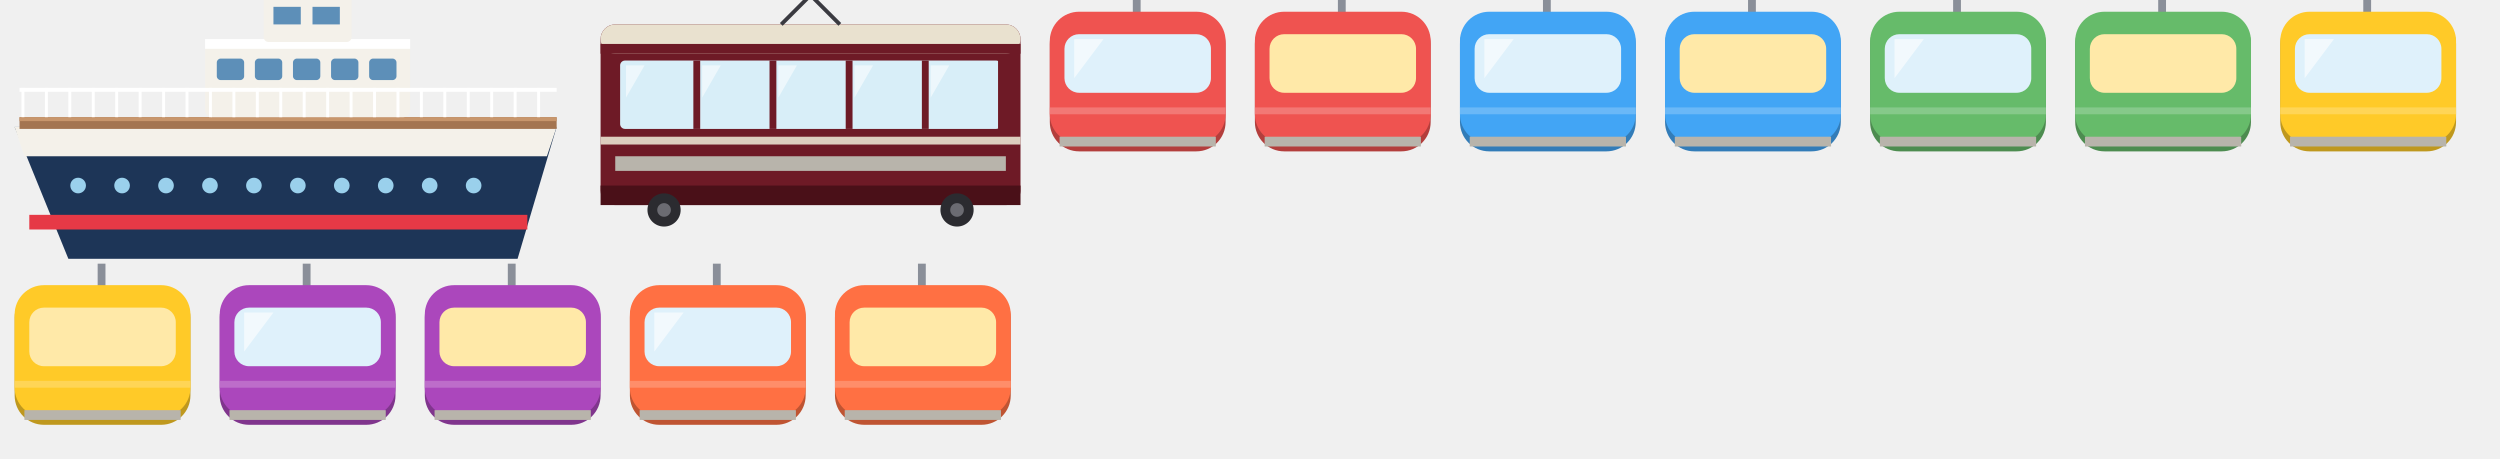
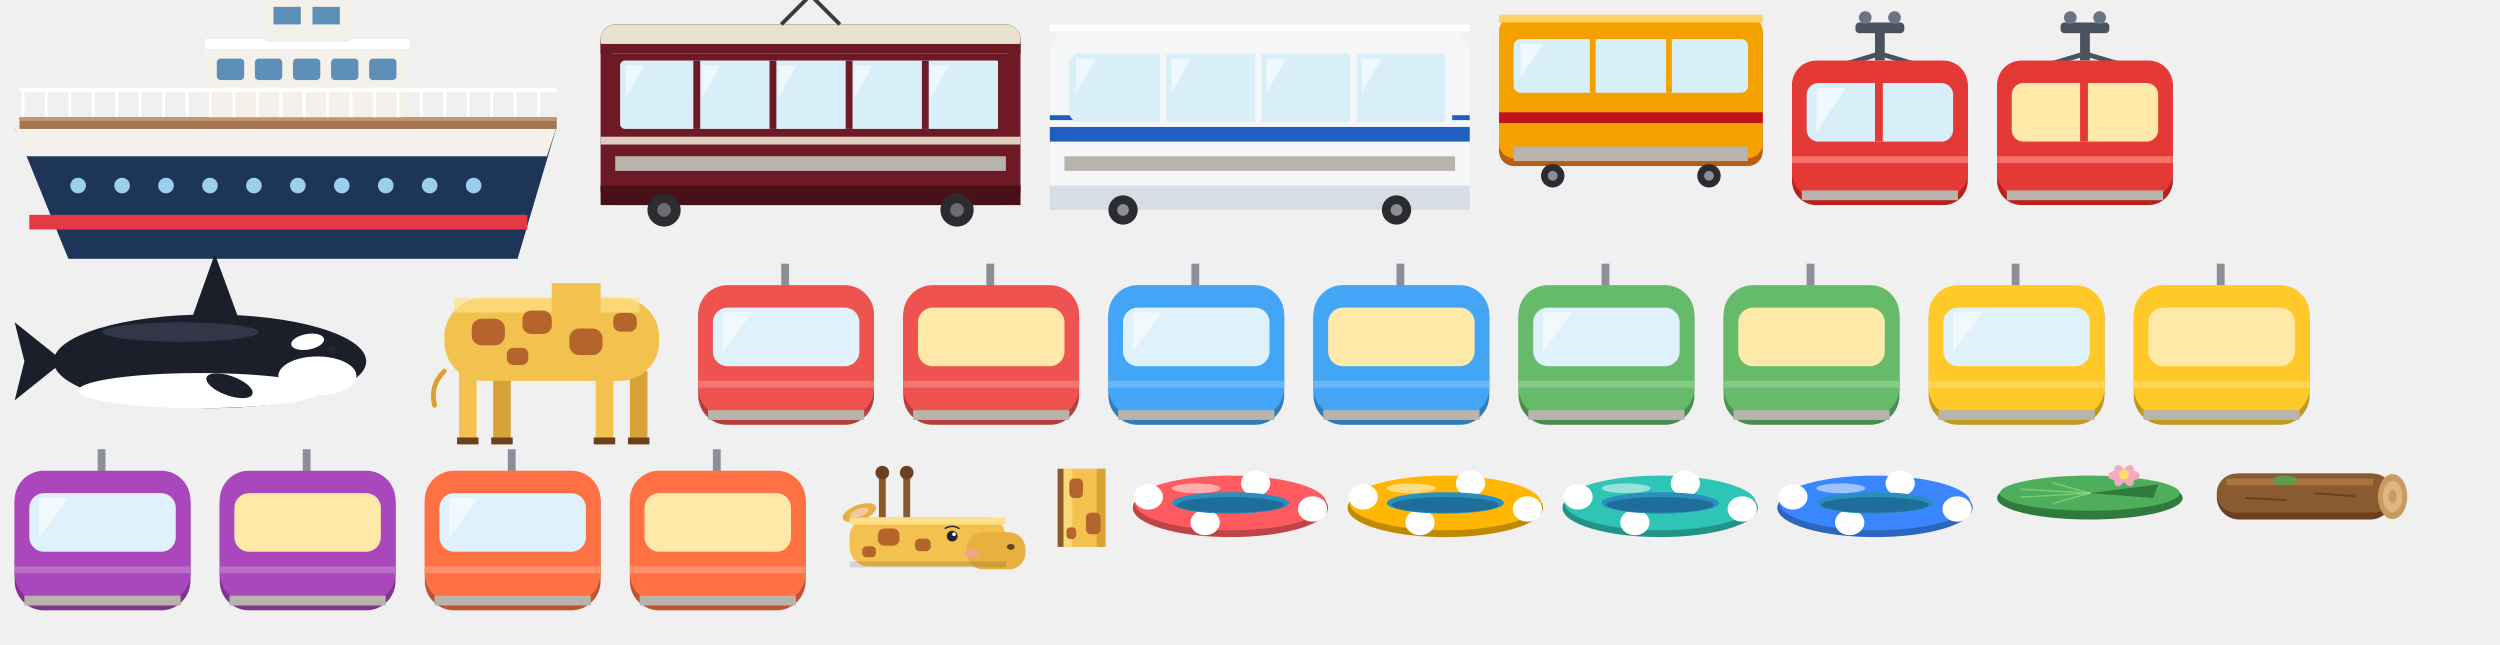
- <svg xmlns="http://www.w3.org/2000/svg" viewBox="0 0 512 94" width="512" height="94">
+ <svg xmlns="http://www.w3.org/2000/svg" viewBox="0 0 512 132" width="512" height="132">
  <g id="pf_ship" transform="translate(2 2)">
    <g transform="translate(8 22) scale(0.1)">
      <path d="M-70 20 L1040 20 L960 290 L40 290 Z" fill="#1d3557" />
      <path d="M-70 20 L1040 20 L1020 80 L-50 80 Z" fill="#f4f1ea" />
      <rect x="-40" y="200" width="1020" height="30" fill="#e63946" />
      <circle cx="60" cy="140" r="16" fill="#9ad0ec" />
      <circle cx="150" cy="140" r="16" fill="#9ad0ec" />
      <circle cx="240" cy="140" r="16" fill="#9ad0ec" />
      <circle cx="330" cy="140" r="16" fill="#9ad0ec" />
      <circle cx="420" cy="140" r="16" fill="#9ad0ec" />
      <circle cx="510" cy="140" r="16" fill="#9ad0ec" />
      <circle cx="600" cy="140" r="16" fill="#9ad0ec" />
      <circle cx="690" cy="140" r="16" fill="#9ad0ec" />
      <circle cx="780" cy="140" r="16" fill="#9ad0ec" />
      <circle cx="870" cy="140" r="16" fill="#9ad0ec" />
      <rect x="-60" y="0" width="1100" height="24" fill="#a47551" />
      <rect x="-60" y="0" width="1100" height="8" fill="#c8966c" />
      <rect x="320" y="-160" width="420" height="160" rx="14" ry="14" fill="#f4f1ea" />
      <rect x="320" y="-160" width="420" height="20" fill="#ffffff" />
      <rect x="344" y="-120" width="56" height="44" rx="8" ry="8" fill="#5d8fb8" />
      <rect x="422" y="-120" width="56" height="44" rx="8" ry="8" fill="#5d8fb8" />
      <rect x="500" y="-120" width="56" height="44" rx="8" ry="8" fill="#5d8fb8" />
      <rect x="578" y="-120" width="56" height="44" rx="8" ry="8" fill="#5d8fb8" />
      <rect x="656" y="-120" width="56" height="44" rx="8" ry="8" fill="#5d8fb8" />
      <rect x="440" y="-250" width="180" height="96" rx="10" ry="10" fill="#f4f1ea" />
      <rect x="460" y="-226" width="56" height="36" fill="#5d8fb8" />
      <rect x="540" y="-226" width="56" height="36" fill="#5d8fb8" />
      <rect x="500" y="-330" width="60" height="90" fill="#e0443a" />
      <rect x="500" y="-330" width="60" height="20" fill="#1d3557" />
      <rect x="-60" y="-60" width="1100" height="8" fill="#ffffff" />
      <rect x="-56" y="-60" width="6" height="60" fill="#ffffff" />
      <rect x="-8" y="-60" width="6" height="60" fill="#ffffff" />
      <rect x="40" y="-60" width="6" height="60" fill="#ffffff" />
      <rect x="88" y="-60" width="6" height="60" fill="#ffffff" />
      <rect x="136" y="-60" width="6" height="60" fill="#ffffff" />
      <rect x="184" y="-60" width="6" height="60" fill="#ffffff" />
      <rect x="232" y="-60" width="6" height="60" fill="#ffffff" />
      <rect x="280" y="-60" width="6" height="60" fill="#ffffff" />
      <rect x="328" y="-60" width="6" height="60" fill="#ffffff" />
      <rect x="376" y="-60" width="6" height="60" fill="#ffffff" />
      <rect x="424" y="-60" width="6" height="60" fill="#ffffff" />
      <rect x="472" y="-60" width="6" height="60" fill="#ffffff" />
      <rect x="520" y="-60" width="6" height="60" fill="#ffffff" />
      <rect x="568" y="-60" width="6" height="60" fill="#ffffff" />
      <rect x="616" y="-60" width="6" height="60" fill="#ffffff" />
      <rect x="664" y="-60" width="6" height="60" fill="#ffffff" />
      <rect x="712" y="-60" width="6" height="60" fill="#ffffff" />
      <rect x="760" y="-60" width="6" height="60" fill="#ffffff" />
      <rect x="808" y="-60" width="6" height="60" fill="#ffffff" />
      <rect x="856" y="-60" width="6" height="60" fill="#ffffff" />
      <rect x="904" y="-60" width="6" height="60" fill="#ffffff" />
      <rect x="952" y="-60" width="6" height="60" fill="#ffffff" />
      <rect x="1000" y="-60" width="6" height="60" fill="#ffffff" />
    </g>
  </g>
  <g id="pf_train" transform="translate(122 2)">
    <g transform="translate(4 30) scale(0.1)">
      <rect x="-30" y="-270" width="860" height="370" rx="30" ry="30" fill="#6e1a26" />
      <rect x="-30" y="-270" width="860" height="60" rx="30" ry="30" fill="#e9e1cf" />
      <rect x="-30" y="-230" width="860" height="20" fill="#6e1a26" />
      <rect x="10" y="-196" width="780" height="140" rx="10" ry="10" fill="#d8eef8" />
      <rect x="160" y="-196" width="14" height="140" fill="#6e1a26" />
      <rect x="316" y="-196" width="14" height="140" fill="#6e1a26" />
      <rect x="472" y="-196" width="14" height="140" fill="#6e1a26" />
      <rect x="628" y="-196" width="14" height="140" fill="#6e1a26" />
      <rect x="784" y="-196" width="14" height="140" fill="#6e1a26" />
      <path d="M22 -186 L60 -186 L22 -120 Z" fill="#ffffff" opacity="0.55" />
      <path d="M178 -186 L216 -186 L178 -120 Z" fill="#ffffff" opacity="0.55" />
      <path d="M334 -186 L372 -186 L334 -120 Z" fill="#ffffff" opacity="0.55" />
      <path d="M490 -186 L528 -186 L490 -120 Z" fill="#ffffff" opacity="0.55" />
      <path d="M646 -186 L684 -186 L646 -120 Z" fill="#ffffff" opacity="0.55" />
      <rect x="-30" y="-40" width="860" height="16" fill="#e9e1cf" opacity="0.9" />
      <rect x="0" y="0" width="800" height="30" fill="#b8b4ab" />
      <rect x="-30" y="60" width="860" height="40" fill="#4a1018" />
      <circle cx="100" cy="110" r="34" fill="#2b2b30" />
      <circle cx="100" cy="110" r="14" fill="#6b6b72" />
      <circle cx="700" cy="110" r="34" fill="#2b2b30" />
      <circle cx="700" cy="110" r="14" fill="#6b6b72" />
      <path d="M340 -270 L400 -330 L460 -270" fill="none" stroke="#3a3a40" stroke-width="8" />
      <rect x="380" y="-340" width="40" height="10" fill="#3a3a40" />
    </g>
  </g>
-   <g id="pf_gondola0" transform="translate(214 2)">
+   <g id="pf_portliner" transform="translate(214 2)">
+     <g transform="translate(4 30) scale(0.1)">
+       <rect x="-30" y="-270" width="860" height="380" rx="60" ry="60" fill="#f4f6f8" />
+       <rect x="-30" y="-60" width="860" height="30" fill="#1f5fbf" />
+       <rect x="-30" y="-84" width="860" height="10" fill="#1f5fbf" />
+       <rect x="10" y="-210" width="780" height="140" rx="20" ry="20" fill="#d8eef8" />
+       <rect x="195" y="-210" width="14" height="140" fill="#f4f6f8" />
+       <rect x="390" y="-210" width="14" height="140" fill="#f4f6f8" />
+       <rect x="585" y="-210" width="14" height="140" fill="#f4f6f8" />
+       <rect x="780" y="-210" width="14" height="140" fill="#f4f6f8" />
+       <path d="M24 -200 L64 -200 L24 -130 Z" fill="#ffffff" opacity="0.6" />
+       <path d="M219 -200 L259 -200 L219 -130 Z" fill="#ffffff" opacity="0.6" />
+       <path d="M414 -200 L454 -200 L414 -130 Z" fill="#ffffff" opacity="0.6" />
+       <path d="M609 -200 L649 -200 L609 -130 Z" fill="#ffffff" opacity="0.6" />
+       <rect x="0" y="0" width="800" height="30" fill="#b8b4ab" />
+       <rect x="-30" y="60" width="860" height="50" fill="#d6dde6" />
+       <circle cx="120" cy="110" r="30" fill="#2b2b30" />
+       <circle cx="120" cy="110" r="12" fill="#8a8f99" />
+       <circle cx="680" cy="110" r="30" fill="#2b2b30" />
+       <circle cx="680" cy="110" r="12" fill="#8a8f99" />
+       <rect x="-30" y="-270" width="860" height="14" fill="#ffffff" />
+     </g>
+   </g>
+   <g id="pf_cablecar" transform="translate(306 2)">
+     <g transform="translate(4 28) scale(0.1)">
+       <rect x="-30" y="-260" width="540" height="300" rx="30" ry="30" fill="#b85e10" />
+       <rect x="-30" y="-266" width="540" height="290" rx="30" ry="30" fill="#f4a100" />
+       <rect x="0" y="-220" width="480" height="110" rx="14" ry="14" fill="#d8eef8" />
+       <rect x="156" y="-220" width="12" height="110" fill="#f4a100" />
+       <rect x="312" y="-220" width="12" height="110" fill="#f4a100" />
+       <path d="M14 -210 L60 -210 L14 -140 Z" fill="#ffffff" opacity="0.6" />
+       <rect x="-30" y="-70" width="540" height="22" fill="#c1121f" />
+       <rect x="-30" y="-270" width="540" height="16" fill="#ffd166" />
+       <rect x="0" y="0" width="480" height="30" fill="#b8b4ab" />
+       <circle cx="80" cy="60" r="24" fill="#2b2b30" />
+       <circle cx="80" cy="60" r="10" fill="#8a8f99" />
+       <circle cx="400" cy="60" r="24" fill="#2b2b30" />
+       <circle cx="400" cy="60" r="10" fill="#8a8f99" />
+     </g>
+   </g>
+   <g id="pf_rgondola" transform="translate(366 2)">
+     <g transform="translate(3 37) scale(0.1)">
+       <rect x="150" y="-336" width="20" height="70" fill="#4a525e" />
+       <rect x="110" y="-344" width="100" height="22" rx="8" ry="8" fill="#4a525e" />
+       <circle cx="130" cy="-354" r="13" fill="#6b7482" />
+       <circle cx="190" cy="-354" r="13" fill="#6b7482" />
+       <path d="M160 -280 L60 -250 M160 -280 L260 -250" fill="none" stroke="#4a525e" stroke-width="10" stroke-linecap="round" stroke-linejoin="round" />
+       <rect x="-20" y="-260" width="360" height="290" rx="50" ry="50" fill="#b8201c" />
+       <rect x="-20" y="-266" width="360" height="280" rx="50" ry="50" fill="#e53935" />
+       <rect x="10" y="-220" width="300" height="120" rx="24" ry="24" fill="#d8eef8" />
+       <path d="M30 -210 L90 -210 L30 -120 Z" fill="#ffffff" opacity="0.6" />
+       <rect x="150" y="-220" width="16" height="120" fill="#e53935" />
+       <rect x="-20" y="-70" width="360" height="14" fill="#ff8a80" opacity="0.7" />
+       <rect x="0" y="0" width="320" height="20" fill="#b8b4ab" />
+     </g>
+   </g>
+   <g id="pf_rgondolaL" transform="translate(408 2)">
+     <g transform="translate(3 37) scale(0.1)">
+       <rect x="150" y="-336" width="20" height="70" fill="#4a525e" />
+       <rect x="110" y="-344" width="100" height="22" rx="8" ry="8" fill="#4a525e" />
+       <circle cx="130" cy="-354" r="13" fill="#6b7482" />
+       <circle cx="190" cy="-354" r="13" fill="#6b7482" />
+       <path d="M160 -280 L60 -250 M160 -280 L260 -250" fill="none" stroke="#4a525e" stroke-width="10" stroke-linecap="round" stroke-linejoin="round" />
+       <rect x="-20" y="-260" width="360" height="290" rx="50" ry="50" fill="#b8201c" />
+       <rect x="-20" y="-266" width="360" height="280" rx="50" ry="50" fill="#e53935" />
+       <rect x="10" y="-220" width="300" height="120" rx="24" ry="24" fill="#ffe8a8" />
+       <rect x="150" y="-220" width="16" height="120" fill="#e53935" />
+       <rect x="-20" y="-70" width="360" height="14" fill="#ff8a80" opacity="0.7" />
+       <rect x="0" y="0" width="320" height="20" fill="#b8b4ab" />
+     </g>
+   </g>
+   <g id="pf_orca" transform="translate(2 58)">
+     <g transform="translate(41 14) scale(0.1)">
+       <path d="M-300 20 L-400 -60 L-380 20 L-400 100 Z" fill="#1b1f2a" />
+       <ellipse cx="0" cy="20" rx="320" ry="96" fill="#1b1f2a" />
+       <path d="M-40 -60 L10 -200 L60 -64 Z" fill="#1b1f2a" />
+       <ellipse cx="-20" cy="80" rx="250" ry="36" fill="#ffffff" />
+       <ellipse cx="220" cy="50" rx="80" ry="40" fill="#ffffff" />
+       <ellipse cx="200" cy="-20" rx="34" ry="16" fill="#ffffff" transform="rotate(-10 200 -20)" />
+       <ellipse cx="40" cy="70" rx="50" ry="20" fill="#1b1f2a" transform="rotate(20 40 70)" />
+       <circle cx="250" cy="-4" r="8" fill="#2a2230" />
+       <ellipse cx="-60" cy="-40" rx="160" ry="20" fill="#3a4054" opacity="0.7" />
+     </g>
+   </g>
+   <g id="pf_giraffeBody" transform="translate(88 58)">
+     <g transform="translate(30 33) scale(0.1)">
+       <rect x="-240" y="-150" width="36" height="150" fill="#f2c14e" />
+       <rect x="-244" y="-14" width="44" height="14" fill="#6b4020" />
+       <rect x="-170" y="-150" width="36" height="150" fill="#d9a236" />
+       <rect x="-174" y="-14" width="44" height="14" fill="#6b4020" />
+       <rect x="40" y="-150" width="36" height="150" fill="#f2c14e" />
+       <rect x="36" y="-14" width="44" height="14" fill="#6b4020" />
+       <rect x="110" y="-150" width="36" height="150" fill="#d9a236" />
+       <rect x="106" y="-14" width="44" height="14" fill="#6b4020" />
+       <path d="M-270 -150 Q-300 -120 -290 -80" fill="none" stroke="#d9a236" stroke-width="10" stroke-linecap="round" stroke-linejoin="round" />
+       <rect x="-270" y="-300" width="440" height="170" rx="80" ry="80" fill="#f2c14e" />
+       <rect x="-250" y="-300" width="380" height="30" fill="#ffe08a" opacity="0.7" />
+       <rect x="-214" y="-257.2" width="68" height="54.4" rx="20.4" ry="20.4" fill="#b5652b" />
+       <rect x="-110" y="-274" width="60" height="48" rx="18" ry="18" fill="#b5652b" />
+       <rect x="-14" y="-237.2" width="68" height="54.4" rx="20.4" ry="20.4" fill="#b5652b" />
+       <rect x="76" y="-269.2" width="48" height="38.4" rx="14.4" ry="14.4" fill="#b5652b" />
+       <rect x="-142" y="-197.6" width="44" height="35.2" rx="13.2" ry="13.2" fill="#b5652b" />
+       <rect x="-50" y="-330" width="100" height="60" fill="#f2c14e" />
+     </g>
+   </g>
+   <g id="pf_gondola0" transform="translate(142 58)">
    <g transform="translate(3 26) scale(0.1)">
      <rect x="150" y="-300" width="16" height="60" fill="#8a8f99" />
      <rect x="-20" y="-250" width="360" height="280" rx="60" ry="60" fill="#b33e3c" />
      <rect x="-20" y="-256" width="360" height="270" rx="60" ry="60" fill="#ef5350" />
      <rect x="10" y="-210" width="300" height="120" rx="30" ry="30" fill="#dff1fb" />
      <path d="M30 -200 L90 -200 L30 -120 Z" fill="#ffffff" opacity="0.6" />
      <rect x="-20" y="-60" width="360" height="14" fill="#f48785" opacity="0.7" />
      <rect x="0" y="0" width="320" height="20" fill="#b8b4ab" />
    </g>
  </g>
-   <g id="pf_gondola0L" transform="translate(256 2)">
+   <g id="pf_gondola0L" transform="translate(184 58)">
    <g transform="translate(3 26) scale(0.1)">
      <rect x="150" y="-300" width="16" height="60" fill="#8a8f99" />
      <rect x="-20" y="-250" width="360" height="280" rx="60" ry="60" fill="#b33e3c" />
      <rect x="-20" y="-256" width="360" height="270" rx="60" ry="60" fill="#ef5350" />
      <rect x="10" y="-210" width="300" height="120" rx="30" ry="30" fill="#ffe9a8" />
      <rect x="-20" y="-60" width="360" height="14" fill="#f48785" opacity="0.7" />
      <rect x="0" y="0" width="320" height="20" fill="#b8b4ab" />
    </g>
  </g>
-   <g id="pf_gondola1" transform="translate(298 2)">
+   <g id="pf_gondola1" transform="translate(226 58)">
    <g transform="translate(3 26) scale(0.1)">
      <rect x="150" y="-300" width="16" height="60" fill="#8a8f99" />
      <rect x="-20" y="-250" width="360" height="280" rx="60" ry="60" fill="#327cb8" />
      <rect x="-20" y="-256" width="360" height="270" rx="60" ry="60" fill="#42a5f5" />
      <rect x="10" y="-210" width="300" height="120" rx="30" ry="30" fill="#dff1fb" />
      <path d="M30 -200 L90 -200 L30 -120 Z" fill="#ffffff" opacity="0.6" />
      <rect x="-20" y="-60" width="360" height="14" fill="#7bc0f8" opacity="0.7" />
      <rect x="0" y="0" width="320" height="20" fill="#b8b4ab" />
    </g>
  </g>
-   <g id="pf_gondola1L" transform="translate(340 2)">
+   <g id="pf_gondola1L" transform="translate(268 58)">
    <g transform="translate(3 26) scale(0.1)">
      <rect x="150" y="-300" width="16" height="60" fill="#8a8f99" />
      <rect x="-20" y="-250" width="360" height="280" rx="60" ry="60" fill="#327cb8" />
      <rect x="-20" y="-256" width="360" height="270" rx="60" ry="60" fill="#42a5f5" />
      <rect x="10" y="-210" width="300" height="120" rx="30" ry="30" fill="#ffe9a8" />
      <rect x="-20" y="-60" width="360" height="14" fill="#7bc0f8" opacity="0.7" />
      <rect x="0" y="0" width="320" height="20" fill="#b8b4ab" />
    </g>
  </g>
-   <g id="pf_gondola2" transform="translate(382 2)">
+   <g id="pf_gondola2" transform="translate(310 58)">
    <g transform="translate(3 26) scale(0.1)">
      <rect x="150" y="-300" width="16" height="60" fill="#8a8f99" />
      <rect x="-20" y="-250" width="360" height="280" rx="60" ry="60" fill="#4d8c50" />
      <rect x="-20" y="-256" width="360" height="270" rx="60" ry="60" fill="#66bb6a" />
      <rect x="10" y="-210" width="300" height="120" rx="30" ry="30" fill="#dff1fb" />
      <path d="M30 -200 L90 -200 L30 -120 Z" fill="#ffffff" opacity="0.6" />
      <rect x="-20" y="-60" width="360" height="14" fill="#94cf97" opacity="0.7" />
      <rect x="0" y="0" width="320" height="20" fill="#b8b4ab" />
    </g>
  </g>
-   <g id="pf_gondola2L" transform="translate(424 2)">
+   <g id="pf_gondola2L" transform="translate(352 58)">
    <g transform="translate(3 26) scale(0.1)">
      <rect x="150" y="-300" width="16" height="60" fill="#8a8f99" />
      <rect x="-20" y="-250" width="360" height="280" rx="60" ry="60" fill="#4d8c50" />
      <rect x="-20" y="-256" width="360" height="270" rx="60" ry="60" fill="#66bb6a" />
      <rect x="10" y="-210" width="300" height="120" rx="30" ry="30" fill="#ffe9a8" />
      <rect x="-20" y="-60" width="360" height="14" fill="#94cf97" opacity="0.7" />
      <rect x="0" y="0" width="320" height="20" fill="#b8b4ab" />
    </g>
  </g>
-   <g id="pf_gondola3" transform="translate(466 2)">
+   <g id="pf_gondola3" transform="translate(394 58)">
    <g transform="translate(3 26) scale(0.1)">
      <rect x="150" y="-300" width="16" height="60" fill="#8a8f99" />
      <rect x="-20" y="-250" width="360" height="280" rx="60" ry="60" fill="#bf981e" />
      <rect x="-20" y="-256" width="360" height="270" rx="60" ry="60" fill="#ffca28" />
      <rect x="10" y="-210" width="300" height="120" rx="30" ry="30" fill="#dff1fb" />
      <path d="M30 -200 L90 -200 L30 -120 Z" fill="#ffffff" opacity="0.6" />
      <rect x="-20" y="-60" width="360" height="14" fill="#ffda69" opacity="0.7" />
      <rect x="0" y="0" width="320" height="20" fill="#b8b4ab" />
    </g>
  </g>
-   <g id="pf_gondola3L" transform="translate(2 58)">
+   <g id="pf_gondola3L" transform="translate(436 58)">
    <g transform="translate(3 26) scale(0.1)">
      <rect x="150" y="-300" width="16" height="60" fill="#8a8f99" />
      <rect x="-20" y="-250" width="360" height="280" rx="60" ry="60" fill="#bf981e" />
      <rect x="-20" y="-256" width="360" height="270" rx="60" ry="60" fill="#ffca28" />
      <rect x="10" y="-210" width="300" height="120" rx="30" ry="30" fill="#ffe9a8" />
      <rect x="-20" y="-60" width="360" height="14" fill="#ffda69" opacity="0.7" />
      <rect x="0" y="0" width="320" height="20" fill="#b8b4ab" />
    </g>
  </g>
-   <g id="pf_gondola4" transform="translate(44 58)">
+   <g id="pf_gondola4" transform="translate(2 96)">
    <g transform="translate(3 26) scale(0.1)">
      <rect x="150" y="-300" width="16" height="60" fill="#8a8f99" />
      <rect x="-20" y="-250" width="360" height="280" rx="60" ry="60" fill="#80358d" />
      <rect x="-20" y="-256" width="360" height="270" rx="60" ry="60" fill="#ab47bc" />
      <rect x="10" y="-210" width="300" height="120" rx="30" ry="30" fill="#dff1fb" />
      <path d="M30 -200 L90 -200 L30 -120 Z" fill="#ffffff" opacity="0.6" />
      <rect x="-20" y="-60" width="360" height="14" fill="#c47ed0" opacity="0.7" />
      <rect x="0" y="0" width="320" height="20" fill="#b8b4ab" />
    </g>
  </g>
-   <g id="pf_gondola4L" transform="translate(86 58)">
+   <g id="pf_gondola4L" transform="translate(44 96)">
    <g transform="translate(3 26) scale(0.1)">
      <rect x="150" y="-300" width="16" height="60" fill="#8a8f99" />
      <rect x="-20" y="-250" width="360" height="280" rx="60" ry="60" fill="#80358d" />
      <rect x="-20" y="-256" width="360" height="270" rx="60" ry="60" fill="#ab47bc" />
      <rect x="10" y="-210" width="300" height="120" rx="30" ry="30" fill="#ffe9a8" />
      <rect x="-20" y="-60" width="360" height="14" fill="#c47ed0" opacity="0.7" />
      <rect x="0" y="0" width="320" height="20" fill="#b8b4ab" />
    </g>
  </g>
-   <g id="pf_gondola5" transform="translate(128 58)">
+   <g id="pf_gondola5" transform="translate(86 96)">
    <g transform="translate(3 26) scale(0.1)">
      <rect x="150" y="-300" width="16" height="60" fill="#8a8f99" />
      <rect x="-20" y="-250" width="360" height="280" rx="60" ry="60" fill="#bf5432" />
      <rect x="-20" y="-256" width="360" height="270" rx="60" ry="60" fill="#ff7043" />
      <rect x="10" y="-210" width="300" height="120" rx="30" ry="30" fill="#dff1fb" />
      <path d="M30 -200 L90 -200 L30 -120 Z" fill="#ffffff" opacity="0.6" />
      <rect x="-20" y="-60" width="360" height="14" fill="#ff9b7b" opacity="0.7" />
      <rect x="0" y="0" width="320" height="20" fill="#b8b4ab" />
    </g>
  </g>
-   <g id="pf_gondola5L" transform="translate(170 58)">
+   <g id="pf_gondola5L" transform="translate(128 96)">
    <g transform="translate(3 26) scale(0.1)">
      <rect x="150" y="-300" width="16" height="60" fill="#8a8f99" />
      <rect x="-20" y="-250" width="360" height="280" rx="60" ry="60" fill="#bf5432" />
      <rect x="-20" y="-256" width="360" height="270" rx="60" ry="60" fill="#ff7043" />
      <rect x="10" y="-210" width="300" height="120" rx="30" ry="30" fill="#ffe9a8" />
      <rect x="-20" y="-60" width="360" height="14" fill="#ff9b7b" opacity="0.7" />
      <rect x="0" y="0" width="320" height="20" fill="#b8b4ab" />
    </g>
  </g>
+   <g id="pf_giraffeHead" transform="translate(170 96)">
+     <g transform="translate(4 10) scale(0.1)">
+       <rect x="60" y="-90" width="14" height="90" fill="#8a5a2a" />
+       <rect x="110" y="-90" width="14" height="90" fill="#8a5a2a" />
+       <circle cx="67" cy="-92" r="14" fill="#6b4020" />
+       <circle cx="117" cy="-92" r="14" fill="#6b4020" />
+       <ellipse cx="20" cy="-10" rx="36" ry="16" fill="#e8b040" transform="rotate(-20 20 -10)" />
+       <ellipse cx="20" cy="-10" rx="20" ry="8" fill="#f4c8a0" transform="rotate(-20 20 -10)" />
+       <rect x="0" y="0" width="320" height="100" rx="40" ry="40" fill="#f2c14e" />
+       <rect x="0" y="0" width="320" height="14" fill="#ffe08a" />
+       <rect x="240" y="30" width="120" height="76" rx="34" ry="34" fill="#e8b040" />
+       <ellipse cx="330" cy="60" rx="8" ry="6" fill="#6b4020" />
+       <rect x="58" y="22.4" width="44" height="35.2" rx="13.2" ry="13.2" fill="#b5652b" />
+       <rect x="134" y="43.2" width="32" height="25.6" rx="9.6" ry="9.6" fill="#b5652b" />
+       <rect x="26" y="58.8" width="28" height="22.4" rx="8.4" ry="8.4" fill="#b5652b" />
+       <circle cx="210" cy="38" r="11" fill="#2a2230" />
+       <circle cx="213.85" cy="34.15" r="3.85" fill="#ffffff" />
+       <path d="M196 22 Q210 14 224 22" fill="none" stroke="#2a2230" stroke-width="3" stroke-linecap="round" stroke-linejoin="round" />
+       <ellipse cx="250" cy="74" rx="16" ry="9" fill="#ff9ab0" opacity="0.6" />
+       <rect x="0" y="90" width="320" height="12" fill="#000000" opacity="0.12" />
+     </g>
+   </g>
+   <g id="pf_giraffeNeck" transform="translate(216 96)">
+     <g transform="translate(6 0) scale(0.1)">
+       <rect x="-44" y="0" width="88" height="160" fill="#f2c14e" />
+       <rect x="-44" y="0" width="20" height="160" fill="#ffe08a" opacity="0.7" />
+       <rect x="26" y="0" width="18" height="160" fill="#d9a236" />
+       <rect x="-30" y="20" width="28" height="40" rx="10" ry="10" fill="#b5652b" />
+       <rect x="4" y="90" width="30" height="44" rx="10" ry="10" fill="#b5652b" />
+       <rect x="-36" y="120" width="20" height="24" rx="8" ry="8" fill="#b5652b" />
+       <rect x="-54" y="0" width="12" height="160" fill="#8a5a2a" />
+     </g>
+   </g>
+   <g id="pf_ring0" transform="translate(232 96)">
+     <g transform="translate(4 2) scale(0.1)">
+       <ellipse cx="160" cy="60" rx="200" ry="60" fill="#bf4447" />
+       <ellipse cx="160" cy="50" rx="196" ry="56" fill="#ff5a5f" />
+       <ellipse cx="328.14" cy="62.41" rx="30" ry="26" fill="#ffffff" />
+       <ellipse cx="108.12" cy="90.13" rx="30" ry="26" fill="#ffffff" />
+       <ellipse cx="-8.22" cy="37.65" rx="30" ry="26" fill="#ffffff" />
+       <ellipse cx="211.61" cy="9.85" rx="30" ry="26" fill="#ffffff" />
+       <ellipse cx="160" cy="50" rx="120" ry="22" fill="#2a8fbf" />
+       <ellipse cx="160" cy="54" rx="110" ry="16" fill="#1d6f9a" />
+       <ellipse cx="90" cy="20" rx="50" ry="10" fill="#ffffff" opacity="0.5" />
+     </g>
+   </g>
+   <g id="pf_ring1" transform="translate(276 96)">
+     <g transform="translate(4 2) scale(0.1)">
+       <ellipse cx="160" cy="60" rx="200" ry="60" fill="#bf8902" />
+       <ellipse cx="160" cy="50" rx="196" ry="56" fill="#ffb703" />
+       <ellipse cx="328.14" cy="62.41" rx="30" ry="26" fill="#ffffff" />
+       <ellipse cx="108.12" cy="90.13" rx="30" ry="26" fill="#ffffff" />
+       <ellipse cx="-8.22" cy="37.65" rx="30" ry="26" fill="#ffffff" />
+       <ellipse cx="211.61" cy="9.85" rx="30" ry="26" fill="#ffffff" />
+       <ellipse cx="160" cy="50" rx="120" ry="22" fill="#2a8fbf" />
+       <ellipse cx="160" cy="54" rx="110" ry="16" fill="#1d6f9a" />
+       <ellipse cx="90" cy="20" rx="50" ry="10" fill="#ffffff" opacity="0.5" />
+     </g>
+   </g>
+   <g id="pf_ring2" transform="translate(320 96)">
+     <g transform="translate(4 2) scale(0.1)">
+       <ellipse cx="160" cy="60" rx="200" ry="60" fill="#239389" />
+       <ellipse cx="160" cy="50" rx="196" ry="56" fill="#2ec4b6" />
+       <ellipse cx="328.14" cy="62.41" rx="30" ry="26" fill="#ffffff" />
+       <ellipse cx="108.12" cy="90.13" rx="30" ry="26" fill="#ffffff" />
+       <ellipse cx="-8.22" cy="37.65" rx="30" ry="26" fill="#ffffff" />
+       <ellipse cx="211.61" cy="9.85" rx="30" ry="26" fill="#ffffff" />
+       <ellipse cx="160" cy="50" rx="120" ry="22" fill="#2a8fbf" />
+       <ellipse cx="160" cy="54" rx="110" ry="16" fill="#1d6f9a" />
+       <ellipse cx="90" cy="20" rx="50" ry="10" fill="#ffffff" opacity="0.5" />
+     </g>
+   </g>
+   <g id="pf_ring3" transform="translate(364 96)">
+     <g transform="translate(4 2) scale(0.1)">
+       <ellipse cx="160" cy="60" rx="200" ry="60" fill="#2c65bf" />
+       <ellipse cx="160" cy="50" rx="196" ry="56" fill="#3a86ff" />
+       <ellipse cx="328.14" cy="62.41" rx="30" ry="26" fill="#ffffff" />
+       <ellipse cx="108.12" cy="90.13" rx="30" ry="26" fill="#ffffff" />
+       <ellipse cx="-8.22" cy="37.65" rx="30" ry="26" fill="#ffffff" />
+       <ellipse cx="211.61" cy="9.85" rx="30" ry="26" fill="#ffffff" />
+       <ellipse cx="160" cy="50" rx="120" ry="22" fill="#2a8fbf" />
+       <ellipse cx="160" cy="54" rx="110" ry="16" fill="#1d6f9a" />
+       <ellipse cx="90" cy="20" rx="50" ry="10" fill="#ffffff" opacity="0.5" />
+     </g>
+   </g>
+   <g id="pf_lotus" transform="translate(408 96)">
+     <g transform="translate(4 2) scale(0.1)">
+       <ellipse cx="160" cy="40" rx="190" ry="44" fill="#2f7a3c" />
+       <ellipse cx="160" cy="30" rx="184" ry="36" fill="#4fae5c" />
+       <path d="M160 30 L300 12 L290 40 Z" fill="#2f7a3c" />
+       <path d="M160 30 L85 9.215" fill="none" stroke="#8fd87e" stroke-width="3" stroke-linecap="round" stroke-linejoin="round" opacity="0.7" />
+       <path d="M160 30 L19.046 21.792" fill="none" stroke="#8fd87e" stroke-width="3" stroke-linecap="round" stroke-linejoin="round" opacity="0.7" />
+       <path d="M160 30 L19.046 38.208" fill="none" stroke="#8fd87e" stroke-width="3" stroke-linecap="round" stroke-linejoin="round" opacity="0.7" />
+       <path d="M160 30 L85 50.785" fill="none" stroke="#8fd87e" stroke-width="3" stroke-linecap="round" stroke-linejoin="round" opacity="0.7" />
+       <ellipse cx="246" cy="-6" rx="16" ry="10" fill="#f7a8c4" />
+       <ellipse cx="238" cy="0.93" rx="16" ry="10" fill="#f7a8c4" transform="rotate(60 238 0.93)" />
+       <ellipse cx="222" cy="0.93" rx="16" ry="10" fill="#f7a8c4" transform="rotate(120 222 0.93)" />
+       <ellipse cx="214" cy="-6" rx="16" ry="10" fill="#f7a8c4" transform="rotate(180 214 -6)" />
+       <ellipse cx="222" cy="-12.93" rx="16" ry="10" fill="#f7a8c4" transform="rotate(240 222 -12.93)" />
+       <ellipse cx="238" cy="-12.93" rx="16" ry="10" fill="#f7a8c4" transform="rotate(300 238 -12.93)" />
+       <circle cx="230" cy="-8" r="10" fill="#ffe066" />
+     </g>
+   </g>
+   <g id="pf_log" transform="translate(452 96)">
+     <g transform="translate(4 1) scale(0.1)">
+       <rect x="-20" y="0" width="360" height="94" rx="46" ry="46" fill="#6b4020" />
+       <rect x="-20" y="0" width="360" height="80" rx="40" ry="40" fill="#8a5a30" />
+       <rect x="0" y="10" width="300" height="14" fill="#b07a44" opacity="0.8" />
+       <path d="M40 50 L120 54 M180 40 L260 46" fill="none" stroke="#6b4020" stroke-width="4" stroke-linecap="round" stroke-linejoin="round" />
+       <ellipse cx="340" cy="47" rx="30" ry="46" fill="#c99a62" />
+       <ellipse cx="340" cy="47" rx="20" ry="32" fill="#e0b680" />
+       <ellipse cx="340" cy="47" rx="8" ry="14" fill="#c99a62" />
+       <ellipse cx="120" cy="14" rx="26" ry="10" fill="#5a9e4b" opacity="0.9" />
+     </g>
+   </g>
</svg>
